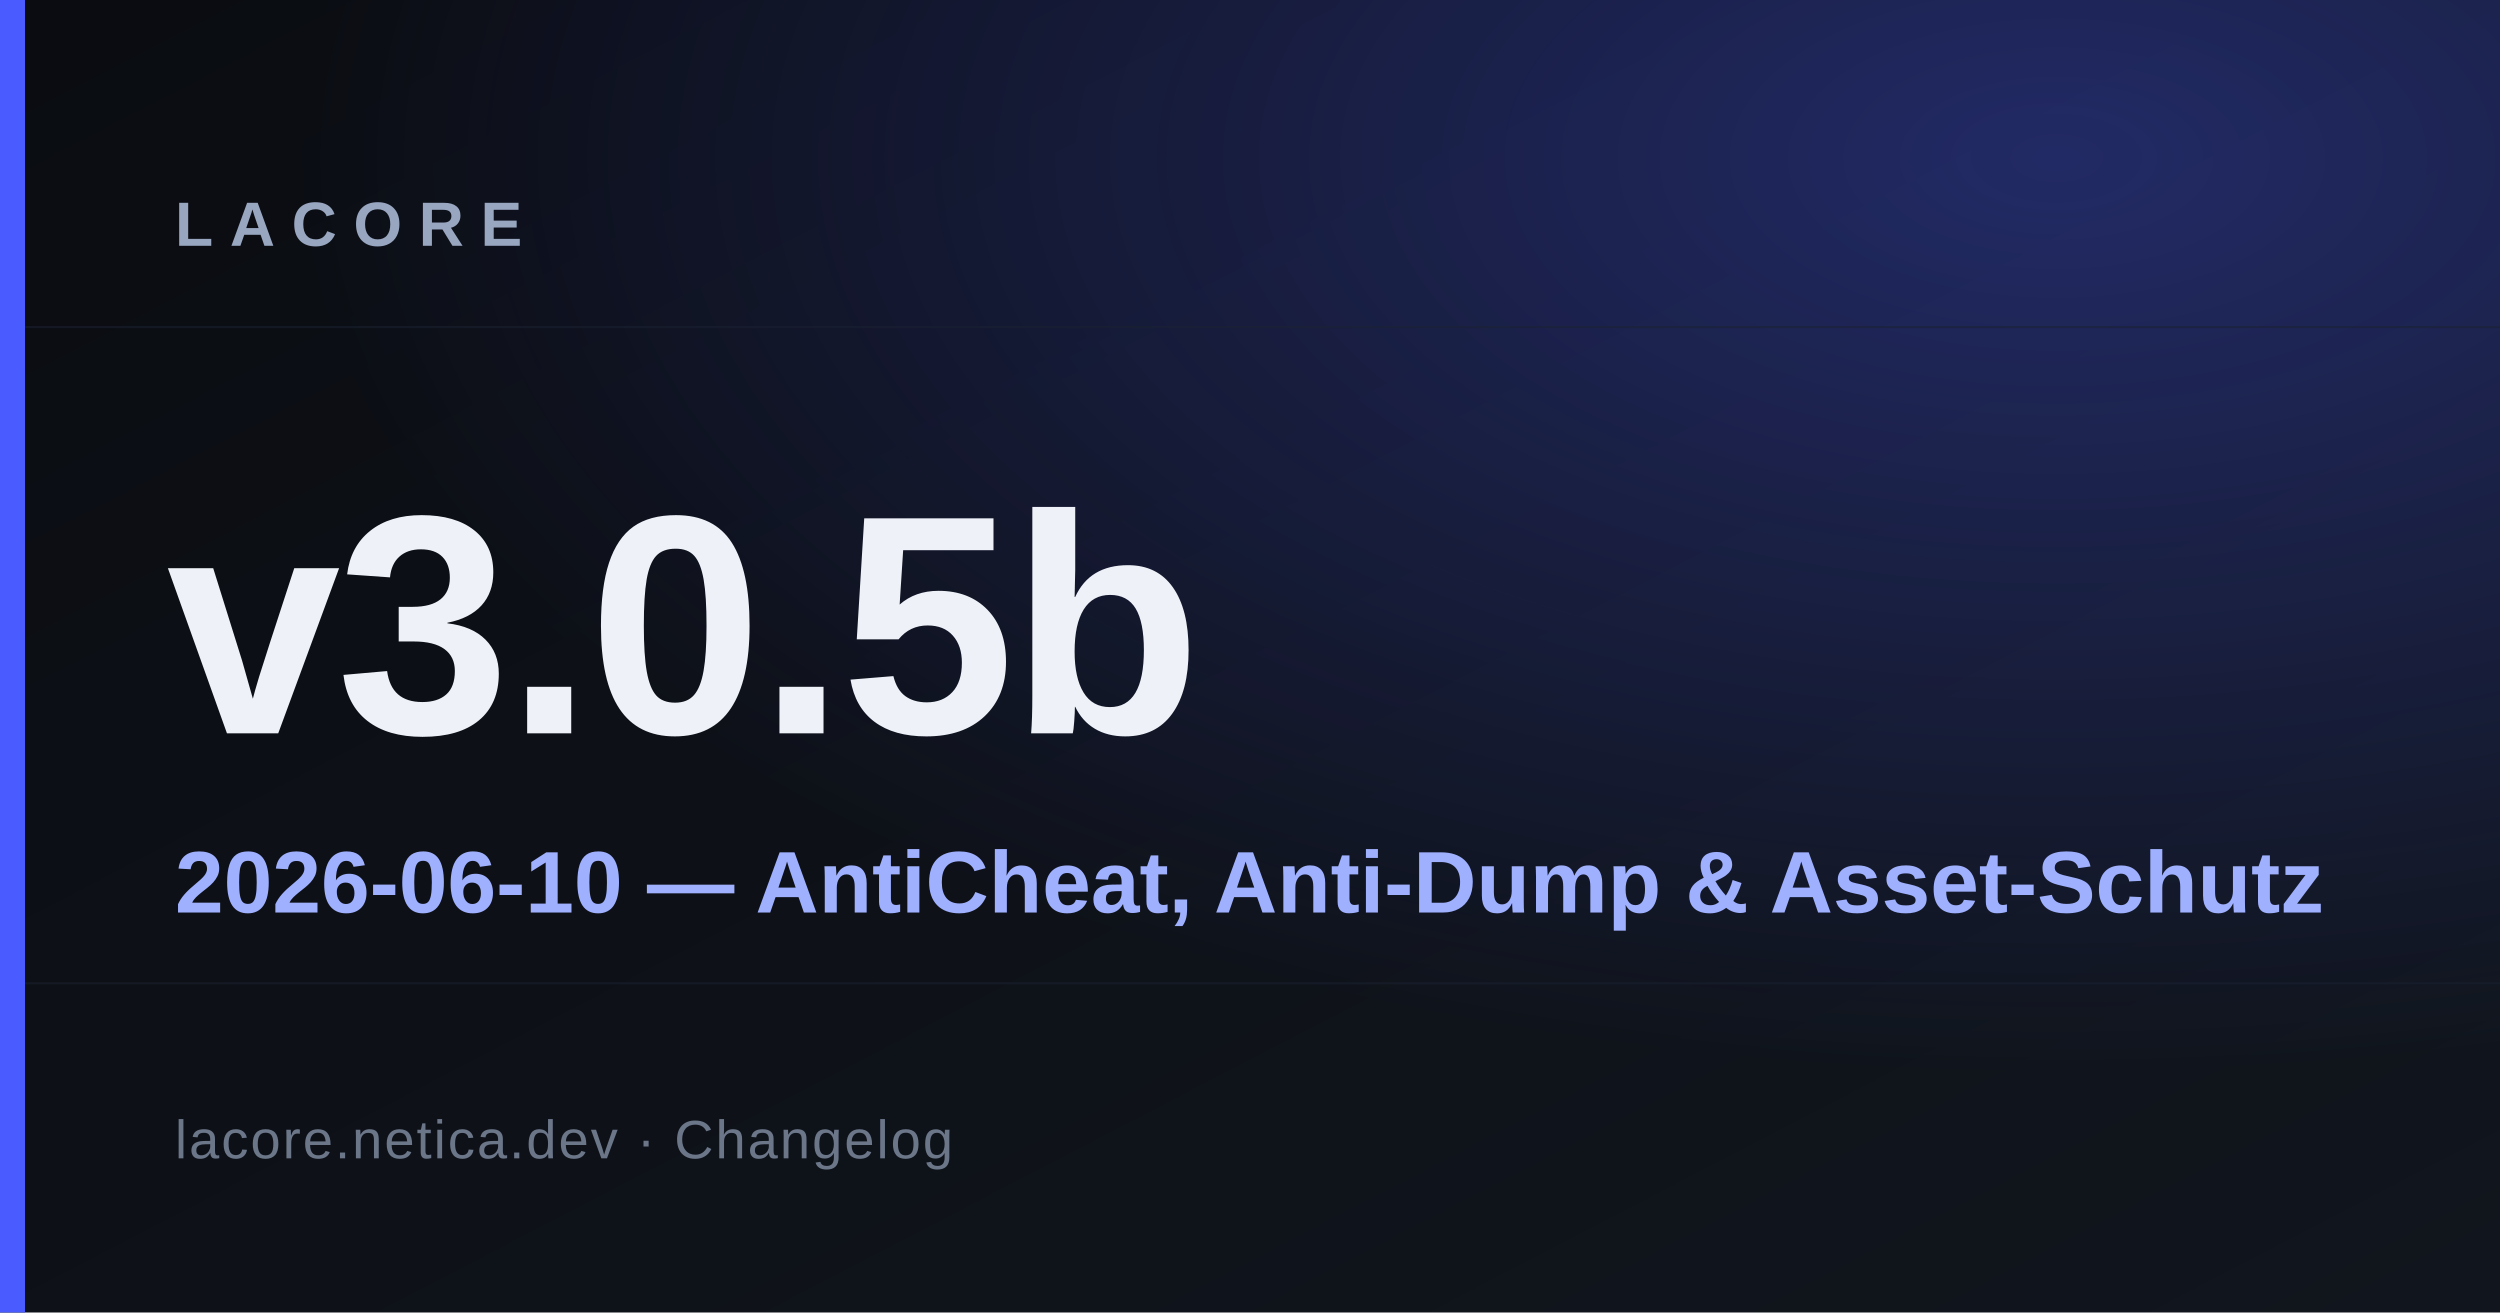
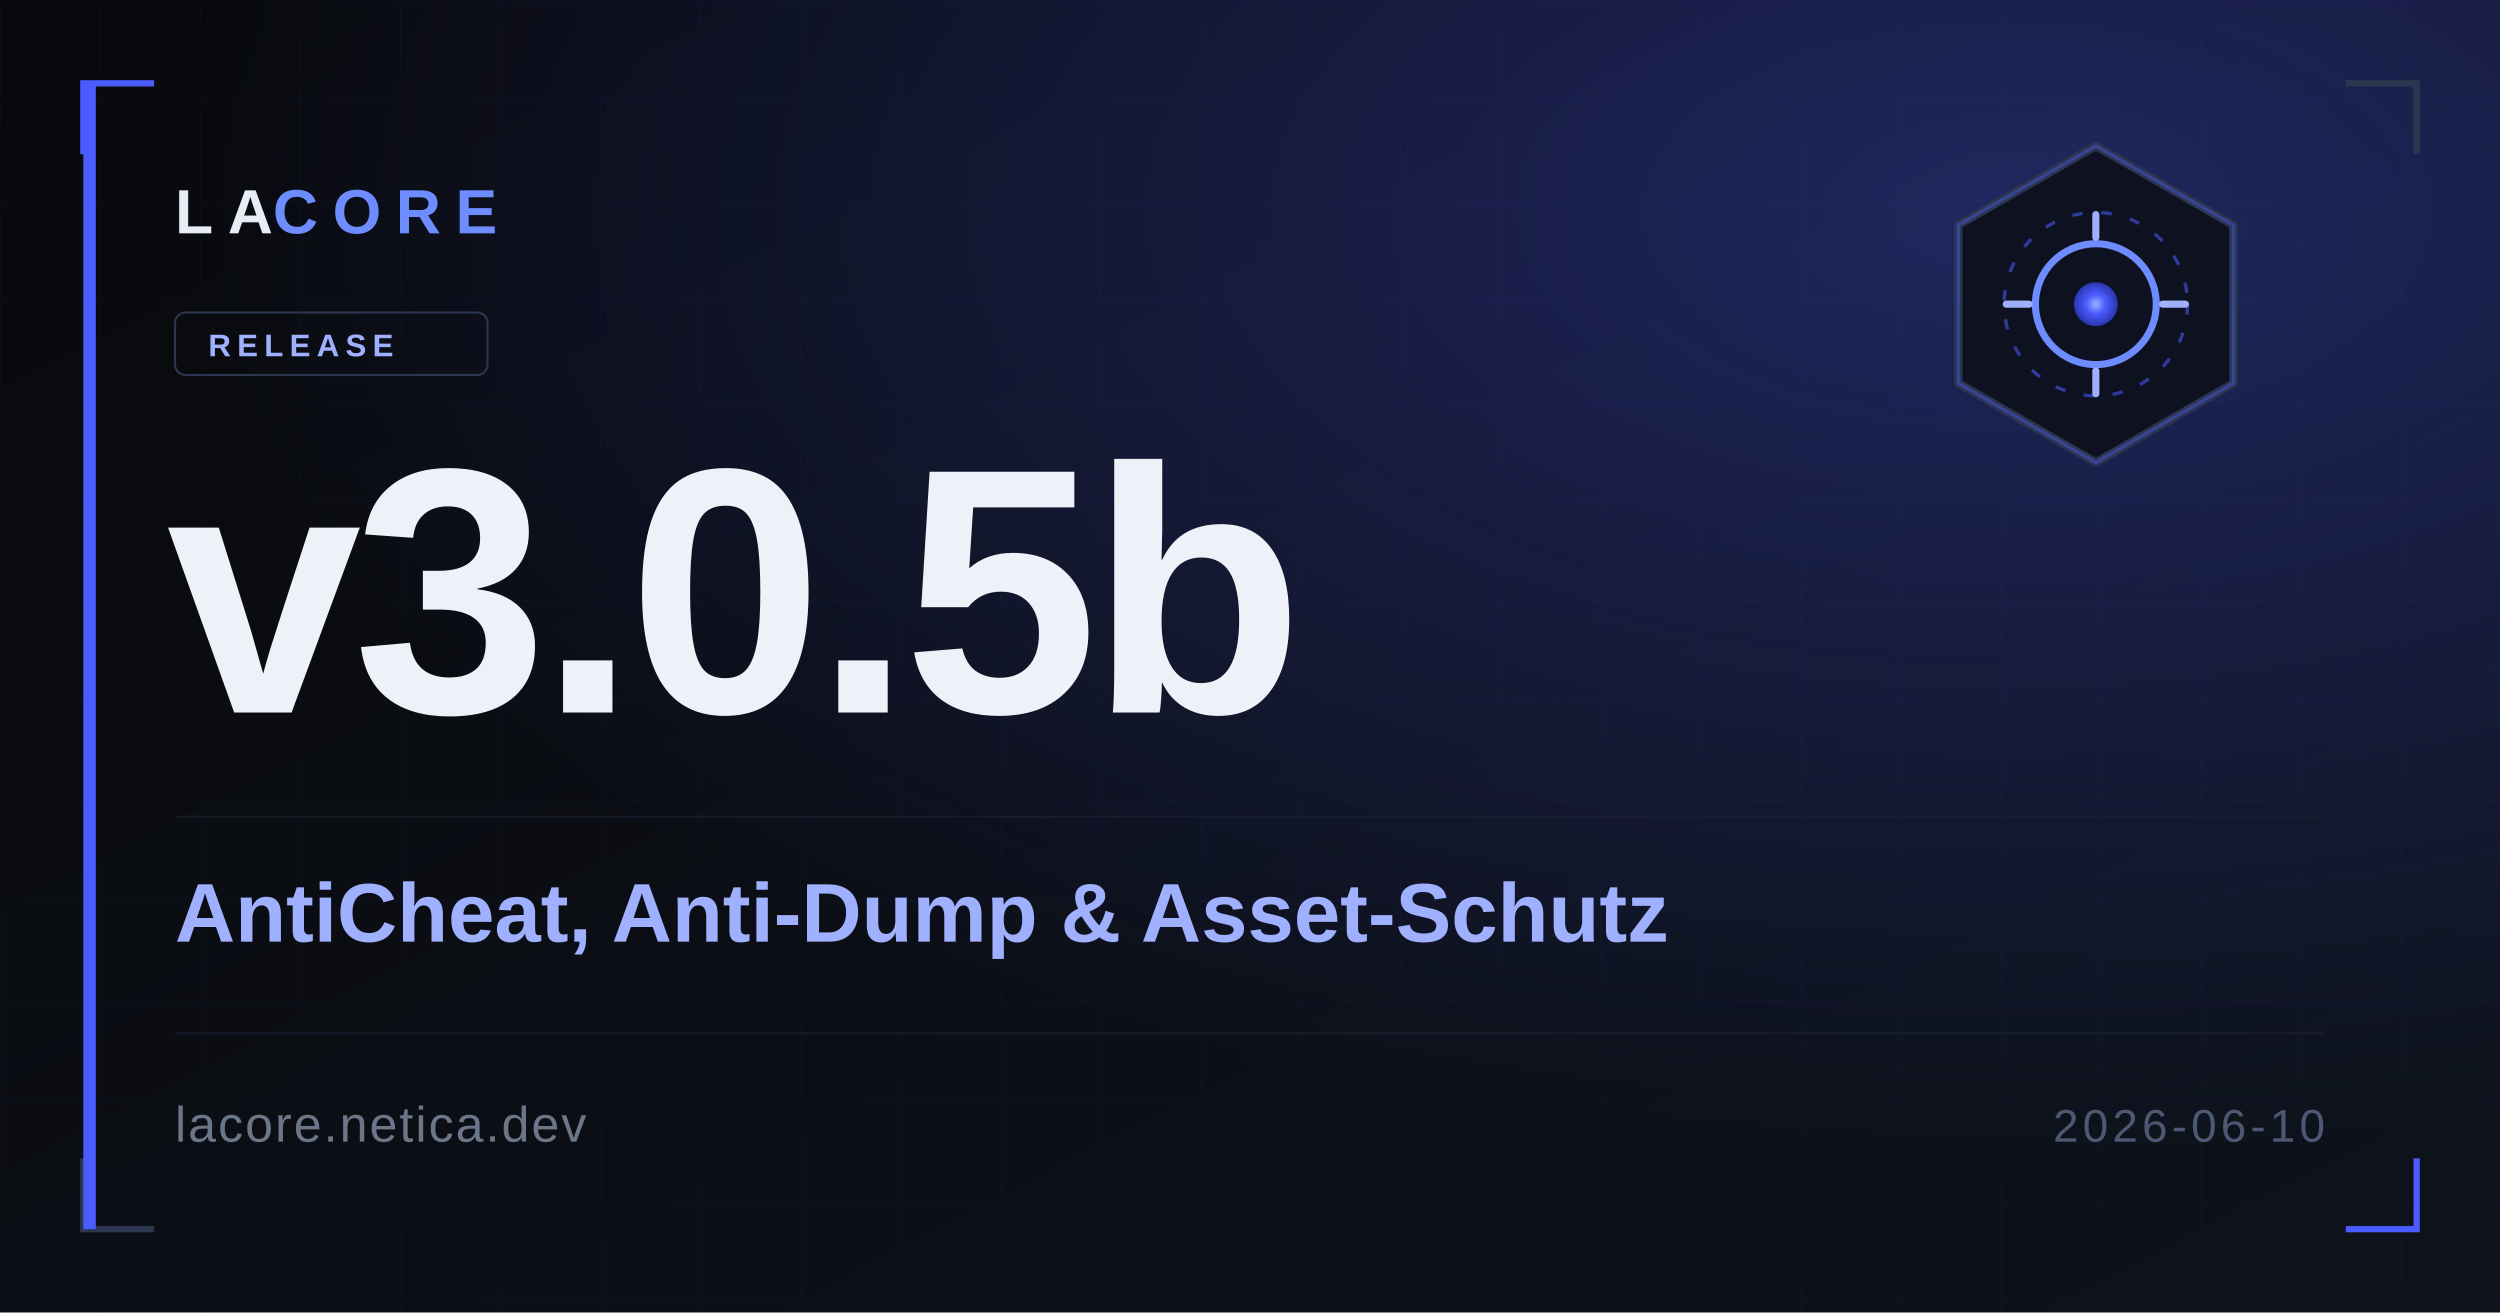
- <svg xmlns="http://www.w3.org/2000/svg" viewBox="0 0 1200 630" font-family="Segoe UI, system-ui, -apple-system, Arial, sans-serif">
+ <svg xmlns="http://www.w3.org/2000/svg" viewBox="0 0 1200 630" font-family="'Chakra Petch', 'Segoe UI', system-ui, -apple-system, Arial, sans-serif">
  <defs>
    <linearGradient id="bg" x1="0" y1="0" x2="1" y2="1">
-       <stop offset="0" stop-color="#0a0c11" />
-       <stop offset="1" stop-color="#11161e" />
+       <stop offset="0" stop-color="#08090c" />
+       <stop offset="1" stop-color="#0e131c" />
    </linearGradient>
-     <radialGradient id="glow" cx="0.82" cy="0.12" r="0.7">
-       <stop offset="0" stop-color="#4a5cff" stop-opacity="0.34" />
+     <radialGradient id="glow" cx="0.8" cy="0.16" r="0.72">
+       <stop offset="0" stop-color="#4a5cff" stop-opacity="0.32" />
      <stop offset="1" stop-color="#4a5cff" stop-opacity="0" />
    </radialGradient>
+     <radialGradient id="core" cx="0.5" cy="0.5" r="0.5">
+       <stop offset="0" stop-color="#9fb0ff" />
+       <stop offset="0.45" stop-color="#4a5cff" />
+       <stop offset="1" stop-color="#2a35b0" />
+     </radialGradient>
+     <pattern id="grid" width="48" height="48" patternUnits="userSpaceOnUse">
+       <path d="M48 0H0V48" fill="none" stroke="#4a5cff" stroke-opacity="0.05" stroke-width="1" />
+     </pattern>
  </defs>
  <rect width="1200" height="630" fill="url(#bg)" />
+   <rect width="1200" height="630" fill="url(#grid)" />
  <rect width="1200" height="630" fill="url(#glow)" />
-   <g stroke="#1a2131" stroke-width="1" opacity="0.55">
-     <line x1="0" y1="157" x2="1200" y2="157" />
-     <line x1="0" y1="472" x2="1200" y2="472" />
+   <g stroke="#4a5cff" stroke-width="3" fill="none">
+     <path d="M40 74 V40 H74" />
+     <path d="M1160 556 V590 H1126" />
  </g>
-   <rect x="0" y="0" width="12" height="630" fill="#4a5cff" />
-   <text x="84" y="118" fill="#98a6c0" font-size="30" font-weight="700" letter-spacing="8">LACORE</text>
-   <text x="80" y="352" fill="#eef2f8" font-size="150" font-weight="800" letter-spacing="-2">v3.0.5b</text>
-   <text x="84" y="438" fill="#9fb0ff" font-size="42" font-weight="600">2026-06-10 — AntiCheat, Anti-Dump &amp; Asset-Schutz</text>
-   <text x="84" y="556" fill="#6b7689" font-size="26" font-weight="500" letter-spacing="1">lacore.netica.dev  ·  Changelog</text>
+   <g stroke="#2c3650" stroke-width="3" fill="none">
+     <path d="M1160 74 V40 H1126" />
+     <path d="M40 556 V590 H74" />
+   </g>
+   <rect x="40" y="40" width="6" height="550" fill="#4a5cff" />
+   <g transform="translate(1006 150)">
+     <g transform="translate(-90 -90)">
+       <polygon points="90,10 156,48 156,124 90,162 24,124 24,48" fill="#0e1220" stroke="#2c3650" stroke-width="4" stroke-linejoin="round" />
+       <polygon points="90,10 156,48 156,124 90,162 24,124 24,48" fill="none" stroke="#4a5cff" stroke-width="1.5" stroke-linejoin="round" opacity="0.4" />
+       <circle cx="90" cy="86" r="44" fill="none" stroke="#4a5cff" stroke-width="1.6" stroke-dasharray="5 9" opacity="0.55" />
+       <circle cx="90" cy="86" r="29" fill="none" stroke="#6c8cff" stroke-width="3.4" />
+       <circle cx="90" cy="86" r="10.5" fill="url(#core)" />
+       <g stroke="#9fb0ff" stroke-width="3.4" stroke-linecap="round">
+         <line x1="90" y1="43" x2="90" y2="54" />
+         <line x1="90" y1="118" x2="90" y2="129" />
+         <line x1="47" y1="86" x2="58" y2="86" />
+         <line x1="122" y1="86" x2="133" y2="86" />
+       </g>
+     </g>
+   </g>
+   <g stroke="#1a2131" stroke-width="1" opacity="0.7">
+     <line x1="84" y1="392" x2="1116" y2="392" />
+     <line x1="84" y1="496" x2="1116" y2="496" />
+   </g>
+   <text x="84" y="112" fill="#e7ecf5" font-size="30" font-weight="700" letter-spacing="7">LA<tspan fill="#6c8cff">CORE</tspan>
+   </text>
+   <g>
+     <rect x="84" y="150" width="150" height="30" rx="5" fill="none" stroke="#2c3650" />
+     <text x="100" y="171" fill="#9fb0ff" font-size="15" font-weight="700" letter-spacing="3">RELEASE</text>
+   </g>
+   <text x="80" y="342" fill="#eef2f8" font-size="168" font-weight="700" letter-spacing="-4">v3.0.5b</text>
+   <text x="84" y="452" fill="#9fb0ff" font-size="40" font-weight="600">AntiCheat, Anti-Dump &amp; Asset-Schutz</text>
+   <text x="84" y="548" fill="#6b7689" font-size="24" font-weight="500" letter-spacing="1">lacore.netica.dev</text>
+   <text x="1116" y="548" fill="#4d5872" font-size="22" font-weight="500" letter-spacing="2" text-anchor="end">2026-06-10</text>
</svg>
